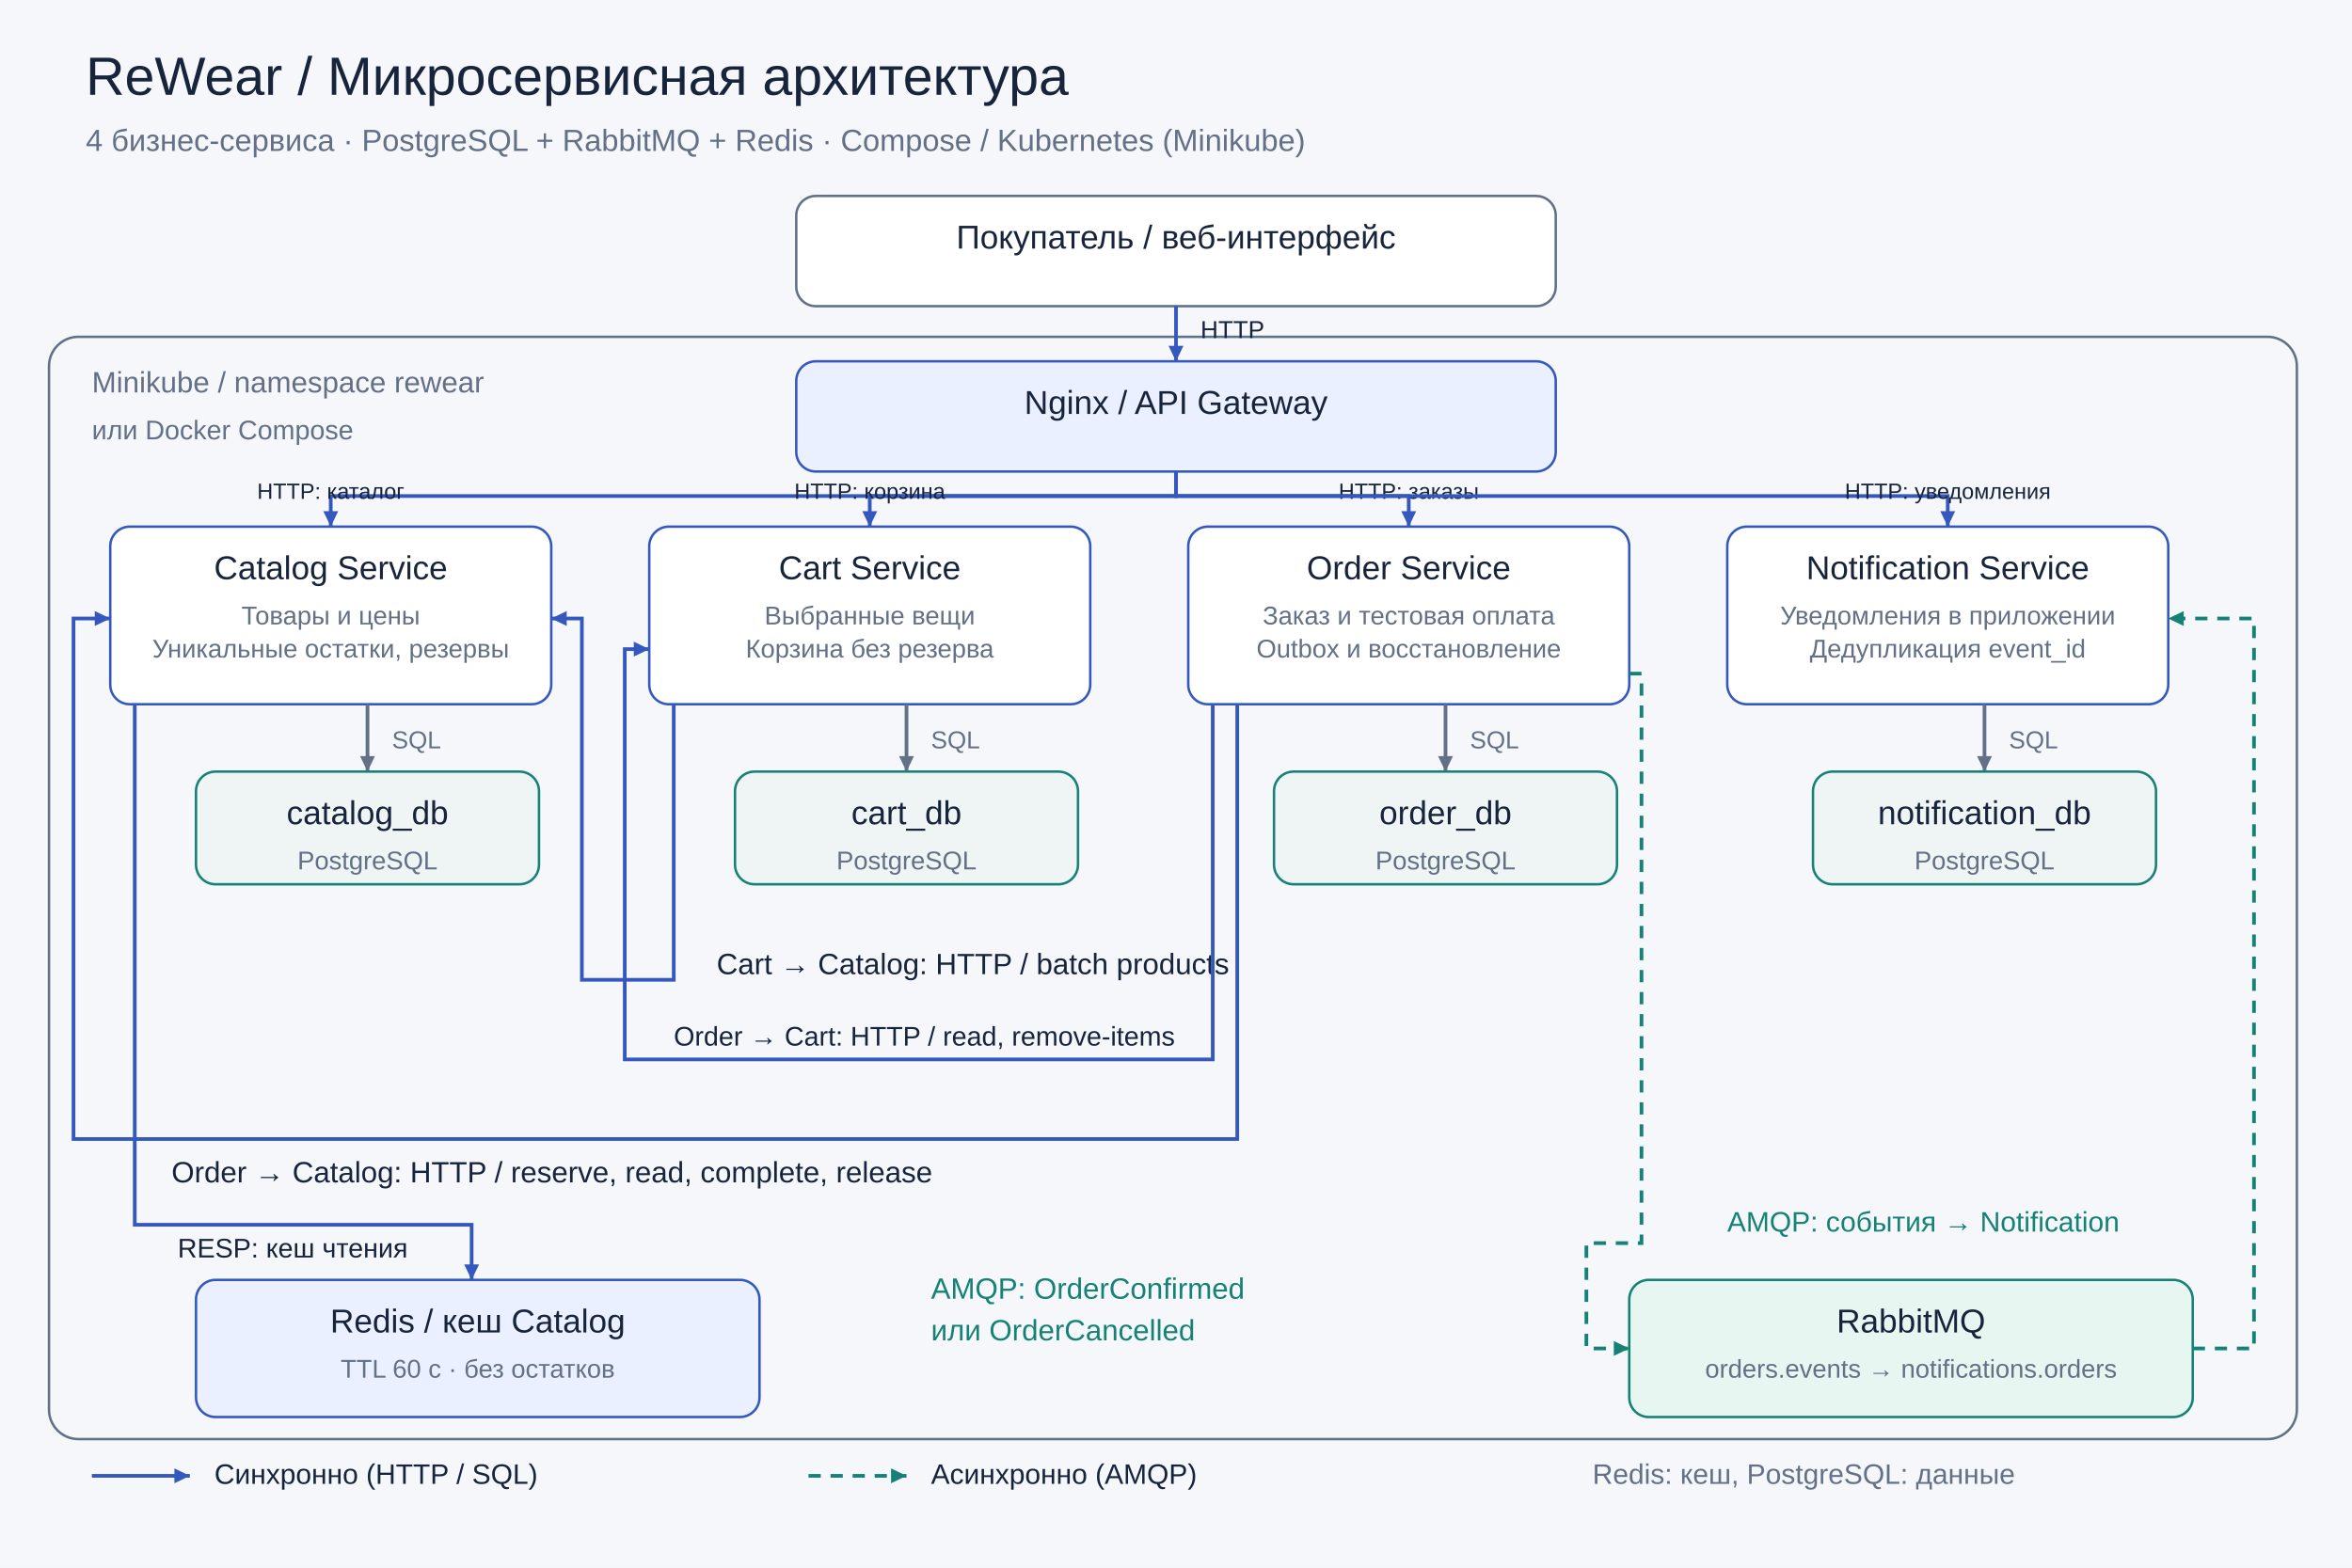
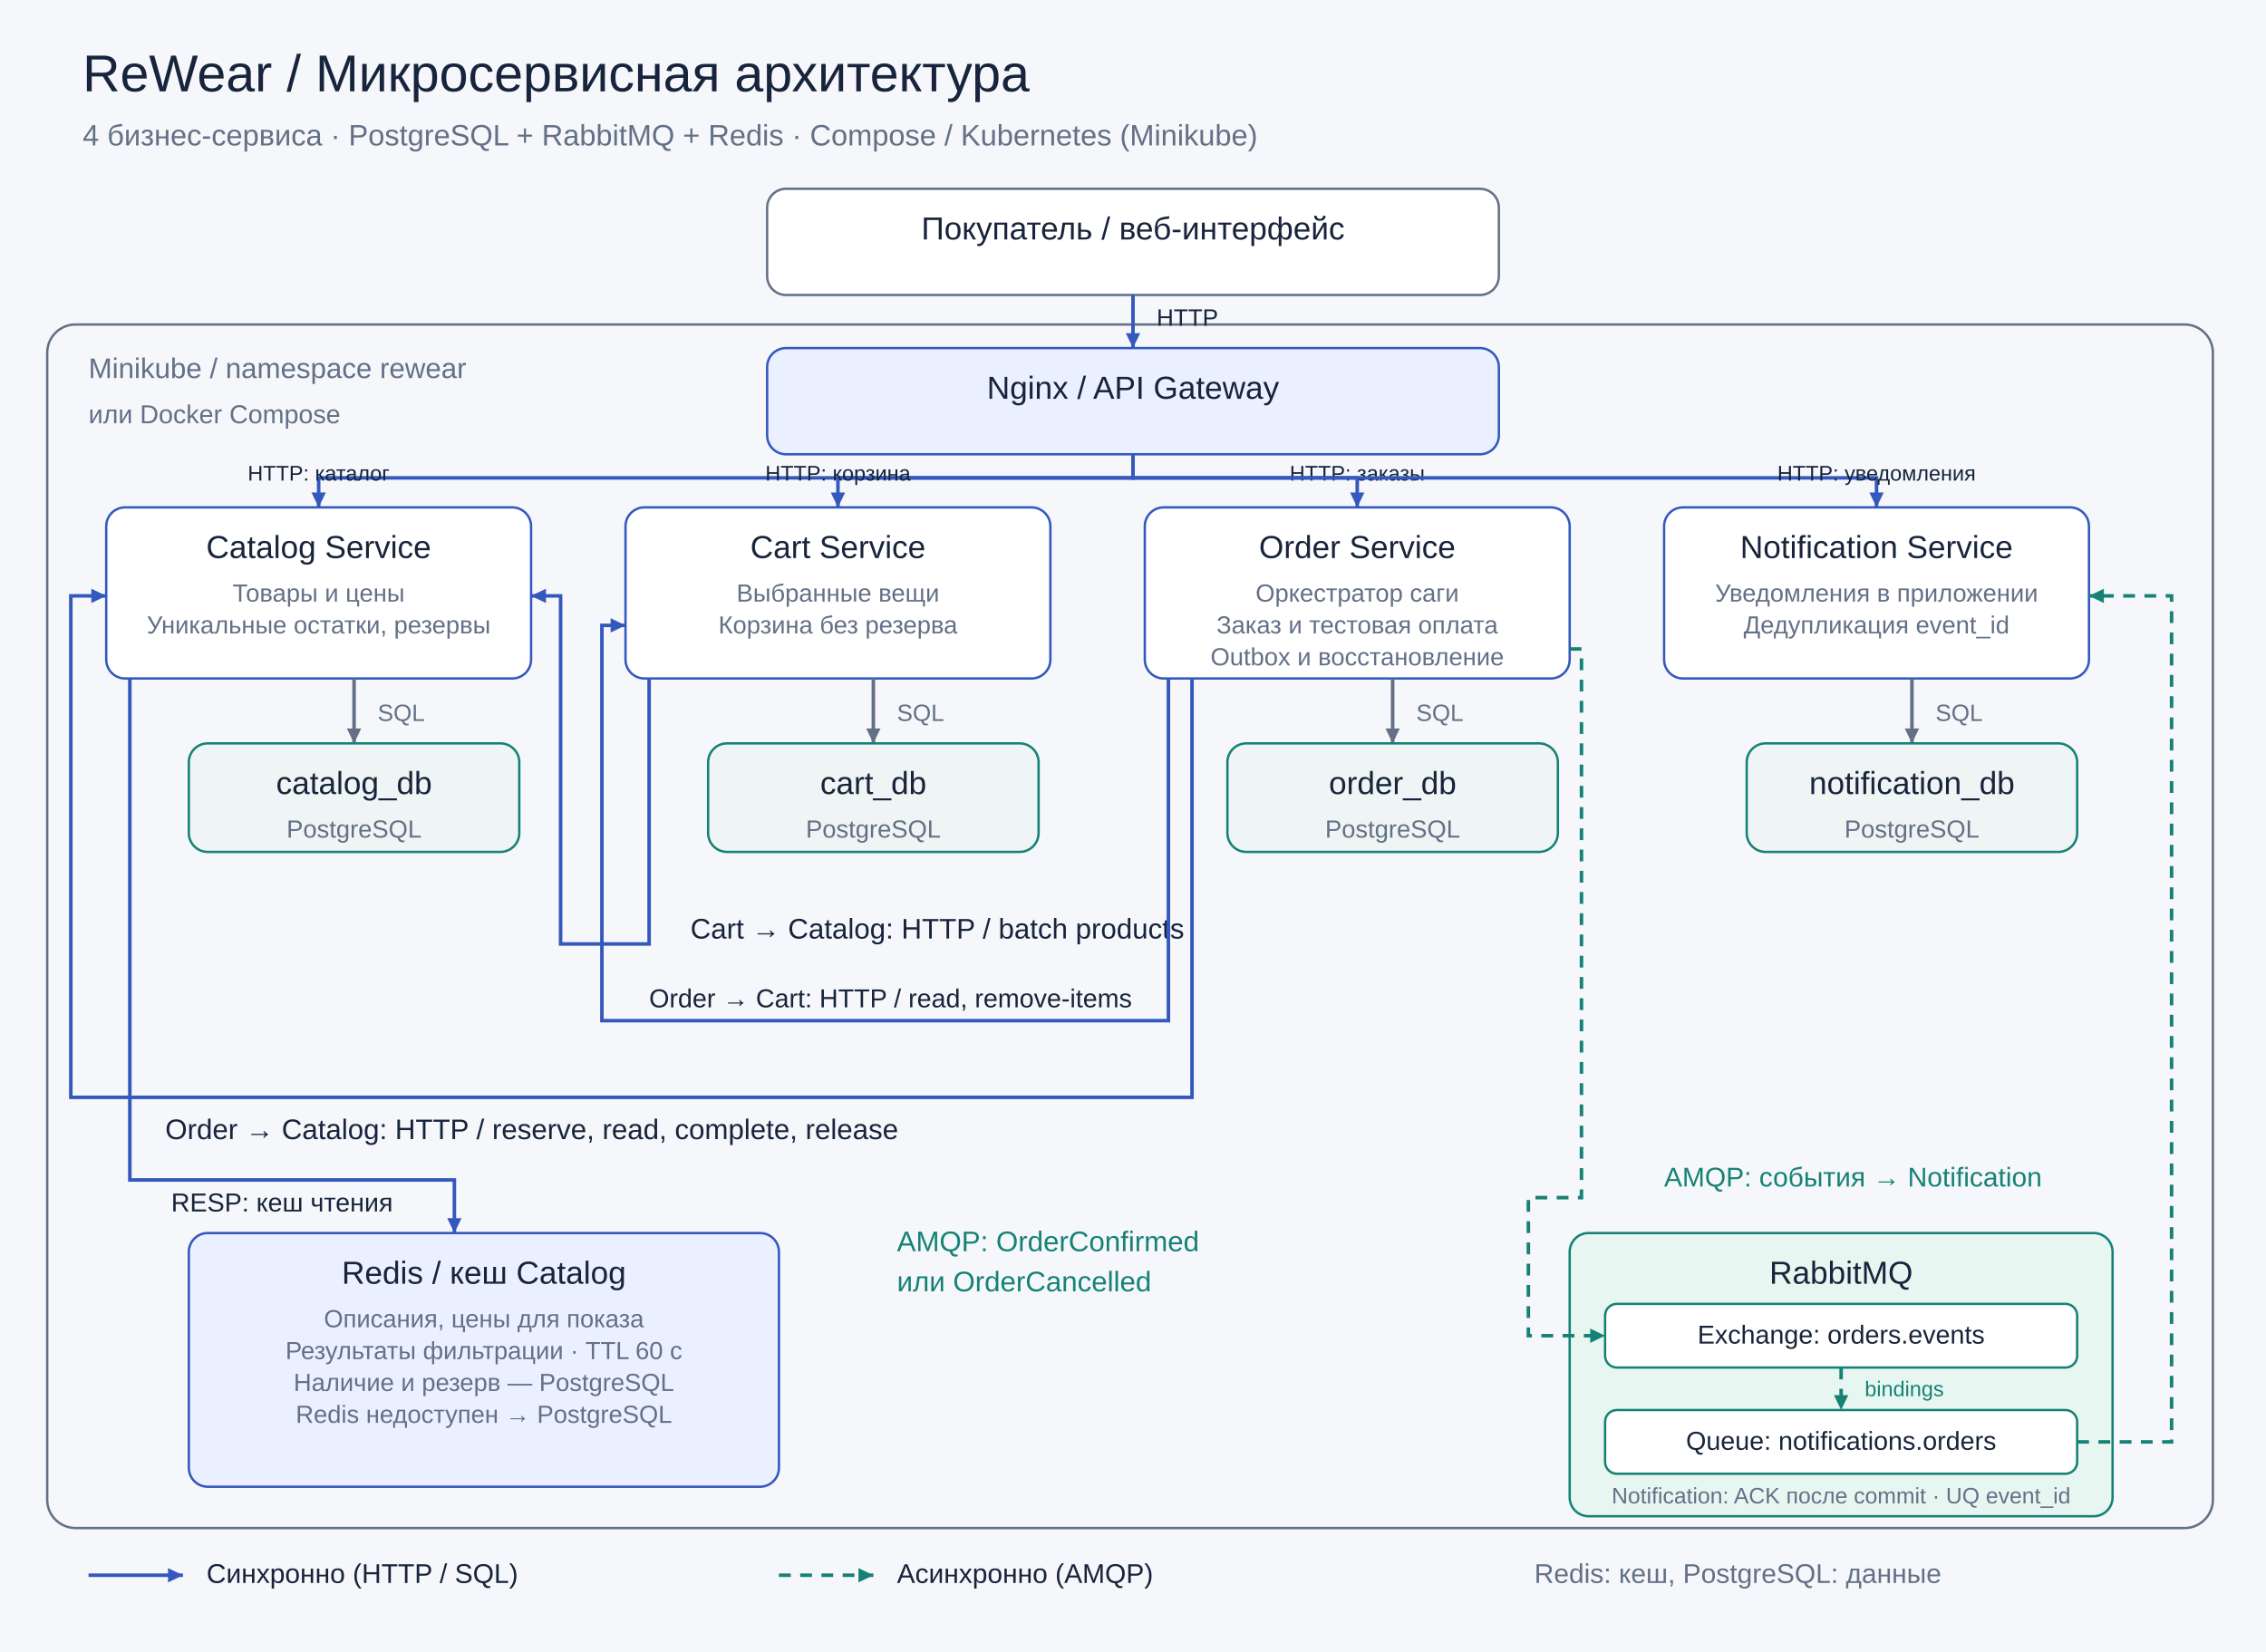
- <svg xmlns="http://www.w3.org/2000/svg" width="1920" height="1280" viewBox="0 0 1920 1280">
+ <svg xmlns="http://www.w3.org/2000/svg" width="1920" height="1400" viewBox="0 0 1920 1400">
  <rect width="100%" height="100%" fill="#f5f7fb" />
-   <rect x="40" y="275" width="1835" height="900" rx="24" fill="none" stroke="#637086" stroke-width="2" />
+   <rect x="40" y="275" width="1835" height="1020" rx="24" fill="none" stroke="#637086" stroke-width="2" />
  <text x="75" y="320.4" font-family="Arial,DejaVu Sans,sans-serif" font-size="24" fill="#637086" text-anchor="start">Minikube / namespace rewear</text>
  <text x="75" y="358.7" font-family="Arial,DejaVu Sans,sans-serif" font-size="22" fill="#637086" text-anchor="start">или Docker Compose</text>
  <text x="70" y="77.4" font-family="Arial,DejaVu Sans,sans-serif" font-size="44" fill="#17243b" text-anchor="start">ReWear / Микросервисная архитектура</text>
  <text x="70" y="123.25" font-family="Arial,DejaVu Sans,sans-serif" font-size="25" fill="#637086" text-anchor="start">4 бизнес-сервиса · PostgreSQL + RabbitMQ + Redis · Compose / Kubernetes (Minikube)</text>
  <rect x="650" y="160" width="620" height="90" rx="16" fill="white" stroke="#637086" stroke-width="2" />
  <text x="960.0" y="202.95" font-family="Arial,DejaVu Sans,sans-serif" font-size="27" fill="#17243b" text-anchor="middle">Покупатель / веб-интерфейс</text>
  <rect x="650" y="295" width="620" height="90" rx="16" fill="#eaf0ff" stroke="#3458be" stroke-width="2" />
  <text x="960.0" y="337.95" font-family="Arial,DejaVu Sans,sans-serif" font-size="27" fill="#17243b" text-anchor="middle">Nginx / API Gateway</text>
  <polyline points="960,250 960,295" fill="none" stroke="#3458be" stroke-width="3" />
  <polygon points="960,295 953.926,282.386 966.074,282.386" fill="#3458be" />
  <text x="980" y="276.0" font-family="Arial,DejaVu Sans,sans-serif" font-size="20" fill="#17243b" text-anchor="start">HTTP</text>
  <polyline points="960,385 960,405 270,405 270,430" fill="none" stroke="#3458be" stroke-width="3" />
  <polygon points="270,430 263.926,417.386 276.074,417.386" fill="#3458be" />
  <text x="270" y="407.3" font-family="Arial,DejaVu Sans,sans-serif" font-size="18" fill="#17243b" text-anchor="middle">HTTP: каталог</text>
  <polyline points="960,385 960,405 710,405 710,430" fill="none" stroke="#3458be" stroke-width="3" />
  <polygon points="710,430 703.926,417.386 716.074,417.386" fill="#3458be" />
  <text x="710" y="407.3" font-family="Arial,DejaVu Sans,sans-serif" font-size="18" fill="#17243b" text-anchor="middle">HTTP: корзина</text>
  <polyline points="960,385 960,405 1150,405 1150,430" fill="none" stroke="#3458be" stroke-width="3" />
  <polygon points="1150,430 1143.926,417.386 1156.074,417.386" fill="#3458be" />
  <text x="1150" y="407.3" font-family="Arial,DejaVu Sans,sans-serif" font-size="18" fill="#17243b" text-anchor="middle">HTTP: заказы</text>
  <polyline points="960,385 960,405 1590,405 1590,430" fill="none" stroke="#3458be" stroke-width="3" />
  <polygon points="1590,430 1583.926,417.386 1596.074,417.386" fill="#3458be" />
  <text x="1590" y="407.3" font-family="Arial,DejaVu Sans,sans-serif" font-size="18" fill="#17243b" text-anchor="middle">HTTP: уведомления</text>
  <rect x="90" y="430" width="360" height="145" rx="16" fill="white" stroke="#3458be" stroke-width="2" />
  <text x="270.0" y="472.95" font-family="Arial,DejaVu Sans,sans-serif" font-size="27" fill="#17243b" text-anchor="middle">Catalog Service</text>
  <text x="270.0" y="509.85" font-family="Arial,DejaVu Sans,sans-serif" font-size="21" fill="#637086" text-anchor="middle">Товары и цены</text>
  <text x="270.0" y="536.85" font-family="Arial,DejaVu Sans,sans-serif" font-size="21" fill="#637086" text-anchor="middle">Уникальные остатки, резервы</text>
  <polyline points="300,575 300,630" fill="none" stroke="#637086" stroke-width="3" />
  <polygon points="300,630 293.926,617.386 306.074,617.386" fill="#637086" />
  <text x="320" y="611.0" font-family="Arial,DejaVu Sans,sans-serif" font-size="20" fill="#637086" text-anchor="start">SQL</text>
  <rect x="160" y="630" width="280" height="92" rx="16" fill="#eef5f4" stroke="#168275" stroke-width="2" />
  <text x="300.0" y="672.95" font-family="Arial,DejaVu Sans,sans-serif" font-size="27" fill="#17243b" text-anchor="middle">catalog_db</text>
  <text x="300.0" y="709.85" font-family="Arial,DejaVu Sans,sans-serif" font-size="21" fill="#637086" text-anchor="middle">PostgreSQL</text>
  <rect x="530" y="430" width="360" height="145" rx="16" fill="white" stroke="#3458be" stroke-width="2" />
  <text x="710.0" y="472.95" font-family="Arial,DejaVu Sans,sans-serif" font-size="27" fill="#17243b" text-anchor="middle">Cart Service</text>
  <text x="710.0" y="509.85" font-family="Arial,DejaVu Sans,sans-serif" font-size="21" fill="#637086" text-anchor="middle">Выбранные вещи</text>
  <text x="710.0" y="536.85" font-family="Arial,DejaVu Sans,sans-serif" font-size="21" fill="#637086" text-anchor="middle">Корзина без резерва</text>
  <polyline points="740,575 740,630" fill="none" stroke="#637086" stroke-width="3" />
  <polygon points="740,630 733.926,617.386 746.074,617.386" fill="#637086" />
  <text x="760" y="611.0" font-family="Arial,DejaVu Sans,sans-serif" font-size="20" fill="#637086" text-anchor="start">SQL</text>
  <rect x="600" y="630" width="280" height="92" rx="16" fill="#eef5f4" stroke="#168275" stroke-width="2" />
  <text x="740.0" y="672.95" font-family="Arial,DejaVu Sans,sans-serif" font-size="27" fill="#17243b" text-anchor="middle">cart_db</text>
  <text x="740.0" y="709.85" font-family="Arial,DejaVu Sans,sans-serif" font-size="21" fill="#637086" text-anchor="middle">PostgreSQL</text>
  <rect x="970" y="430" width="360" height="145" rx="16" fill="white" stroke="#3458be" stroke-width="2" />
  <text x="1150.0" y="472.95" font-family="Arial,DejaVu Sans,sans-serif" font-size="27" fill="#17243b" text-anchor="middle">Order Service</text>
-   <text x="1150.0" y="509.85" font-family="Arial,DejaVu Sans,sans-serif" font-size="21" fill="#637086" text-anchor="middle">Заказ и тестовая оплата</text>
-   <text x="1150.0" y="536.85" font-family="Arial,DejaVu Sans,sans-serif" font-size="21" fill="#637086" text-anchor="middle">Outbox и восстановление</text>
+   <text x="1150.0" y="509.85" font-family="Arial,DejaVu Sans,sans-serif" font-size="21" fill="#637086" text-anchor="middle">Оркестратор саги</text>
+   <text x="1150.0" y="536.85" font-family="Arial,DejaVu Sans,sans-serif" font-size="21" fill="#637086" text-anchor="middle">Заказ и тестовая оплата</text>
+   <text x="1150.0" y="563.85" font-family="Arial,DejaVu Sans,sans-serif" font-size="21" fill="#637086" text-anchor="middle">Outbox и восстановление</text>
  <polyline points="1180,575 1180,630" fill="none" stroke="#637086" stroke-width="3" />
  <polygon points="1180,630 1173.926,617.386 1186.074,617.386" fill="#637086" />
  <text x="1200" y="611.0" font-family="Arial,DejaVu Sans,sans-serif" font-size="20" fill="#637086" text-anchor="start">SQL</text>
  <rect x="1040" y="630" width="280" height="92" rx="16" fill="#eef5f4" stroke="#168275" stroke-width="2" />
  <text x="1180.0" y="672.95" font-family="Arial,DejaVu Sans,sans-serif" font-size="27" fill="#17243b" text-anchor="middle">order_db</text>
  <text x="1180.0" y="709.85" font-family="Arial,DejaVu Sans,sans-serif" font-size="21" fill="#637086" text-anchor="middle">PostgreSQL</text>
  <rect x="1410" y="430" width="360" height="145" rx="16" fill="white" stroke="#3458be" stroke-width="2" />
  <text x="1590.0" y="472.95" font-family="Arial,DejaVu Sans,sans-serif" font-size="27" fill="#17243b" text-anchor="middle">Notification Service</text>
  <text x="1590.0" y="509.85" font-family="Arial,DejaVu Sans,sans-serif" font-size="21" fill="#637086" text-anchor="middle">Уведомления в приложении</text>
  <text x="1590.0" y="536.85" font-family="Arial,DejaVu Sans,sans-serif" font-size="21" fill="#637086" text-anchor="middle">Дедупликация event_id</text>
  <polyline points="1620,575 1620,630" fill="none" stroke="#637086" stroke-width="3" />
  <polygon points="1620,630 1613.926,617.386 1626.074,617.386" fill="#637086" />
  <text x="1640" y="611.0" font-family="Arial,DejaVu Sans,sans-serif" font-size="20" fill="#637086" text-anchor="start">SQL</text>
  <rect x="1480" y="630" width="280" height="92" rx="16" fill="#eef5f4" stroke="#168275" stroke-width="2" />
  <text x="1620.0" y="672.95" font-family="Arial,DejaVu Sans,sans-serif" font-size="27" fill="#17243b" text-anchor="middle">notification_db</text>
  <text x="1620.0" y="709.85" font-family="Arial,DejaVu Sans,sans-serif" font-size="21" fill="#637086" text-anchor="middle">PostgreSQL</text>
  <polyline points="550,575 550,800 475,800 475,505 450,505" fill="none" stroke="#3458be" stroke-width="3" />
  <polygon points="450,505 462.614,498.926 462.614,511.074" fill="#3458be" />
  <text x="585" y="795.4" font-family="Arial,DejaVu Sans,sans-serif" font-size="24" fill="#17243b" text-anchor="start">Cart → Catalog: HTTP / batch products</text>
  <polyline points="990,575 990,865 510,865 510,530 530,530" fill="none" stroke="#3458be" stroke-width="3" />
  <polygon points="530,530 517.386,536.074 517.386,523.926" fill="#3458be" />
  <text x="550" y="853.7" font-family="Arial,DejaVu Sans,sans-serif" font-size="22" fill="#17243b" text-anchor="start">Order → Cart: HTTP / read, remove-items</text>
  <polyline points="1010,575 1010,930 60,930 60,505 90,505" fill="none" stroke="#3458be" stroke-width="3" />
  <polygon points="90,505 77.386,511.074 77.386,498.926" fill="#3458be" />
  <text x="140" y="965.4" font-family="Arial,DejaVu Sans,sans-serif" font-size="24" fill="#17243b" text-anchor="start">Order → Catalog: HTTP / reserve, read, complete, release</text>
-   <rect x="160" y="1045" width="460" height="112" rx="16" fill="#eaf0ff" stroke="#3458be" stroke-width="2" />
-   <text x="390.0" y="1087.95" font-family="Arial,DejaVu Sans,sans-serif" font-size="27" fill="#17243b" text-anchor="middle">Redis / кеш Catalog</text>
-   <text x="390.0" y="1124.85" font-family="Arial,DejaVu Sans,sans-serif" font-size="21" fill="#637086" text-anchor="middle">TTL 60 с · без остатков</text>
+   <rect x="160" y="1045" width="500" height="215" rx="16" fill="#eaf0ff" stroke="#3458be" stroke-width="2" />
+   <text x="410.0" y="1087.95" font-family="Arial,DejaVu Sans,sans-serif" font-size="27" fill="#17243b" text-anchor="middle">Redis / кеш Catalog</text>
+   <text x="410.0" y="1124.85" font-family="Arial,DejaVu Sans,sans-serif" font-size="21" fill="#637086" text-anchor="middle">Описания, цены для показа</text>
+   <text x="410.0" y="1151.85" font-family="Arial,DejaVu Sans,sans-serif" font-size="21" fill="#637086" text-anchor="middle">Результаты фильтрации · TTL 60 с</text>
+   <text x="410.0" y="1178.85" font-family="Arial,DejaVu Sans,sans-serif" font-size="21" fill="#637086" text-anchor="middle">Наличие и резерв — PostgreSQL</text>
+   <text x="410.0" y="1205.85" font-family="Arial,DejaVu Sans,sans-serif" font-size="21" fill="#637086" text-anchor="middle">Redis недоступен → PostgreSQL</text>
  <polyline points="110,575 110,1000 385,1000 385,1045" fill="none" stroke="#3458be" stroke-width="3" />
  <polygon points="385,1045 378.926,1032.386 391.074,1032.386" fill="#3458be" />
  <text x="145" y="1026.7" font-family="Arial,DejaVu Sans,sans-serif" font-size="22" fill="#17243b" text-anchor="start">RESP: кеш чтения</text>
-   <rect x="1330" y="1045" width="460" height="112" rx="16" fill="#e8f6f2" stroke="#168275" stroke-width="2" />
+   <rect x="1330" y="1045" width="460" height="240" rx="16" fill="#e8f6f2" stroke="#168275" stroke-width="2" />
  <text x="1560.0" y="1087.95" font-family="Arial,DejaVu Sans,sans-serif" font-size="27" fill="#17243b" text-anchor="middle">RabbitMQ</text>
-   <text x="1560.0" y="1124.85" font-family="Arial,DejaVu Sans,sans-serif" font-size="21" fill="#637086" text-anchor="middle">orders.events → notifications.orders</text>
-   <polyline points="1330,550 1340,550 1340,1015 1295,1015 1295,1101 1330,1101" fill="none" stroke="#168275" stroke-width="3" stroke-dasharray="10 8" />
-   <polygon points="1330,1101 1317.386,1107.074 1317.386,1094.926" fill="#168275" />
+   <rect x="1360" y="1105" width="400" height="54" rx="10" fill="white" stroke="#168275" stroke-width="2" />
+   <text x="1560" y="1138.7" font-family="Arial,DejaVu Sans,sans-serif" font-size="22" fill="#17243b" text-anchor="middle">Exchange: orders.events</text>
+   <rect x="1360" y="1195" width="400" height="54" rx="10" fill="white" stroke="#168275" stroke-width="2" />
+   <text x="1560" y="1228.7" font-family="Arial,DejaVu Sans,sans-serif" font-size="22" fill="#17243b" text-anchor="middle">Queue: notifications.orders</text>
+   <polyline points="1560,1159 1560,1195" fill="none" stroke="#168275" stroke-width="3" stroke-dasharray="10 8" />
+   <polygon points="1560,1195 1553.926,1182.386 1566.074,1182.386" fill="#168275" />
+   <text x="1580" y="1183.3" font-family="Arial,DejaVu Sans,sans-serif" font-size="18" fill="#168275" text-anchor="start">bindings</text>
+   <text x="1560" y="1274.15" font-family="Arial,DejaVu Sans,sans-serif" font-size="19" fill="#637086" text-anchor="middle">Notification: ACK после commit · UQ event_id</text>
+   <polyline points="1330,550 1340,550 1340,1015 1295,1015 1295,1132 1360,1132" fill="none" stroke="#168275" stroke-width="3" stroke-dasharray="10 8" />
+   <polygon points="1360,1132 1347.386,1138.074 1347.386,1125.926" fill="#168275" />
  <text x="760" y="1060.4" font-family="Arial,DejaVu Sans,sans-serif" font-size="24" fill="#168275" text-anchor="start">AMQP: OrderConfirmed</text>
  <text x="760" y="1094.4" font-family="Arial,DejaVu Sans,sans-serif" font-size="24" fill="#168275" text-anchor="start">или OrderCancelled</text>
-   <polyline points="1790,1101 1840,1101 1840,505 1770,505" fill="none" stroke="#168275" stroke-width="3" stroke-dasharray="10 8" />
+   <polyline points="1760,1222 1840,1222 1840,505 1770,505" fill="none" stroke="#168275" stroke-width="3" stroke-dasharray="10 8" />
  <polygon points="1770,505 1782.614,498.926 1782.614,511.074" fill="#168275" />
  <text x="1410" y="1005.55" font-family="Arial,DejaVu Sans,sans-serif" font-size="23" fill="#168275" text-anchor="start">AMQP: события → Notification</text>
-   <polyline points="75,1205 155,1205" fill="none" stroke="#3458be" stroke-width="3" />
-   <polygon points="155,1205 142.386,1211.074 142.386,1198.926" fill="#3458be" />
-   <text x="175" y="1211.55" font-family="Arial,DejaVu Sans,sans-serif" font-size="23" fill="#17243b" text-anchor="start">Синхронно (HTTP / SQL)</text>
-   <polyline points="660,1205 740,1205" fill="none" stroke="#168275" stroke-width="3" stroke-dasharray="10 8" />
-   <polygon points="740,1205 727.386,1211.074 727.386,1198.926" fill="#168275" />
-   <text x="760" y="1211.55" font-family="Arial,DejaVu Sans,sans-serif" font-size="23" fill="#17243b" text-anchor="start">Асинхронно (AMQP)</text>
-   <text x="1300" y="1211.55" font-family="Arial,DejaVu Sans,sans-serif" font-size="23" fill="#637086" text-anchor="start">Redis: кеш, PostgreSQL: данные</text>
+   <polyline points="75,1335 155,1335" fill="none" stroke="#3458be" stroke-width="3" />
+   <polygon points="155,1335 142.386,1341.074 142.386,1328.926" fill="#3458be" />
+   <text x="175" y="1341.55" font-family="Arial,DejaVu Sans,sans-serif" font-size="23" fill="#17243b" text-anchor="start">Синхронно (HTTP / SQL)</text>
+   <polyline points="660,1335 740,1335" fill="none" stroke="#168275" stroke-width="3" stroke-dasharray="10 8" />
+   <polygon points="740,1335 727.386,1341.074 727.386,1328.926" fill="#168275" />
+   <text x="760" y="1341.55" font-family="Arial,DejaVu Sans,sans-serif" font-size="23" fill="#17243b" text-anchor="start">Асинхронно (AMQP)</text>
+   <text x="1300" y="1341.55" font-family="Arial,DejaVu Sans,sans-serif" font-size="23" fill="#637086" text-anchor="start">Redis: кеш, PostgreSQL: данные</text>
</svg>
